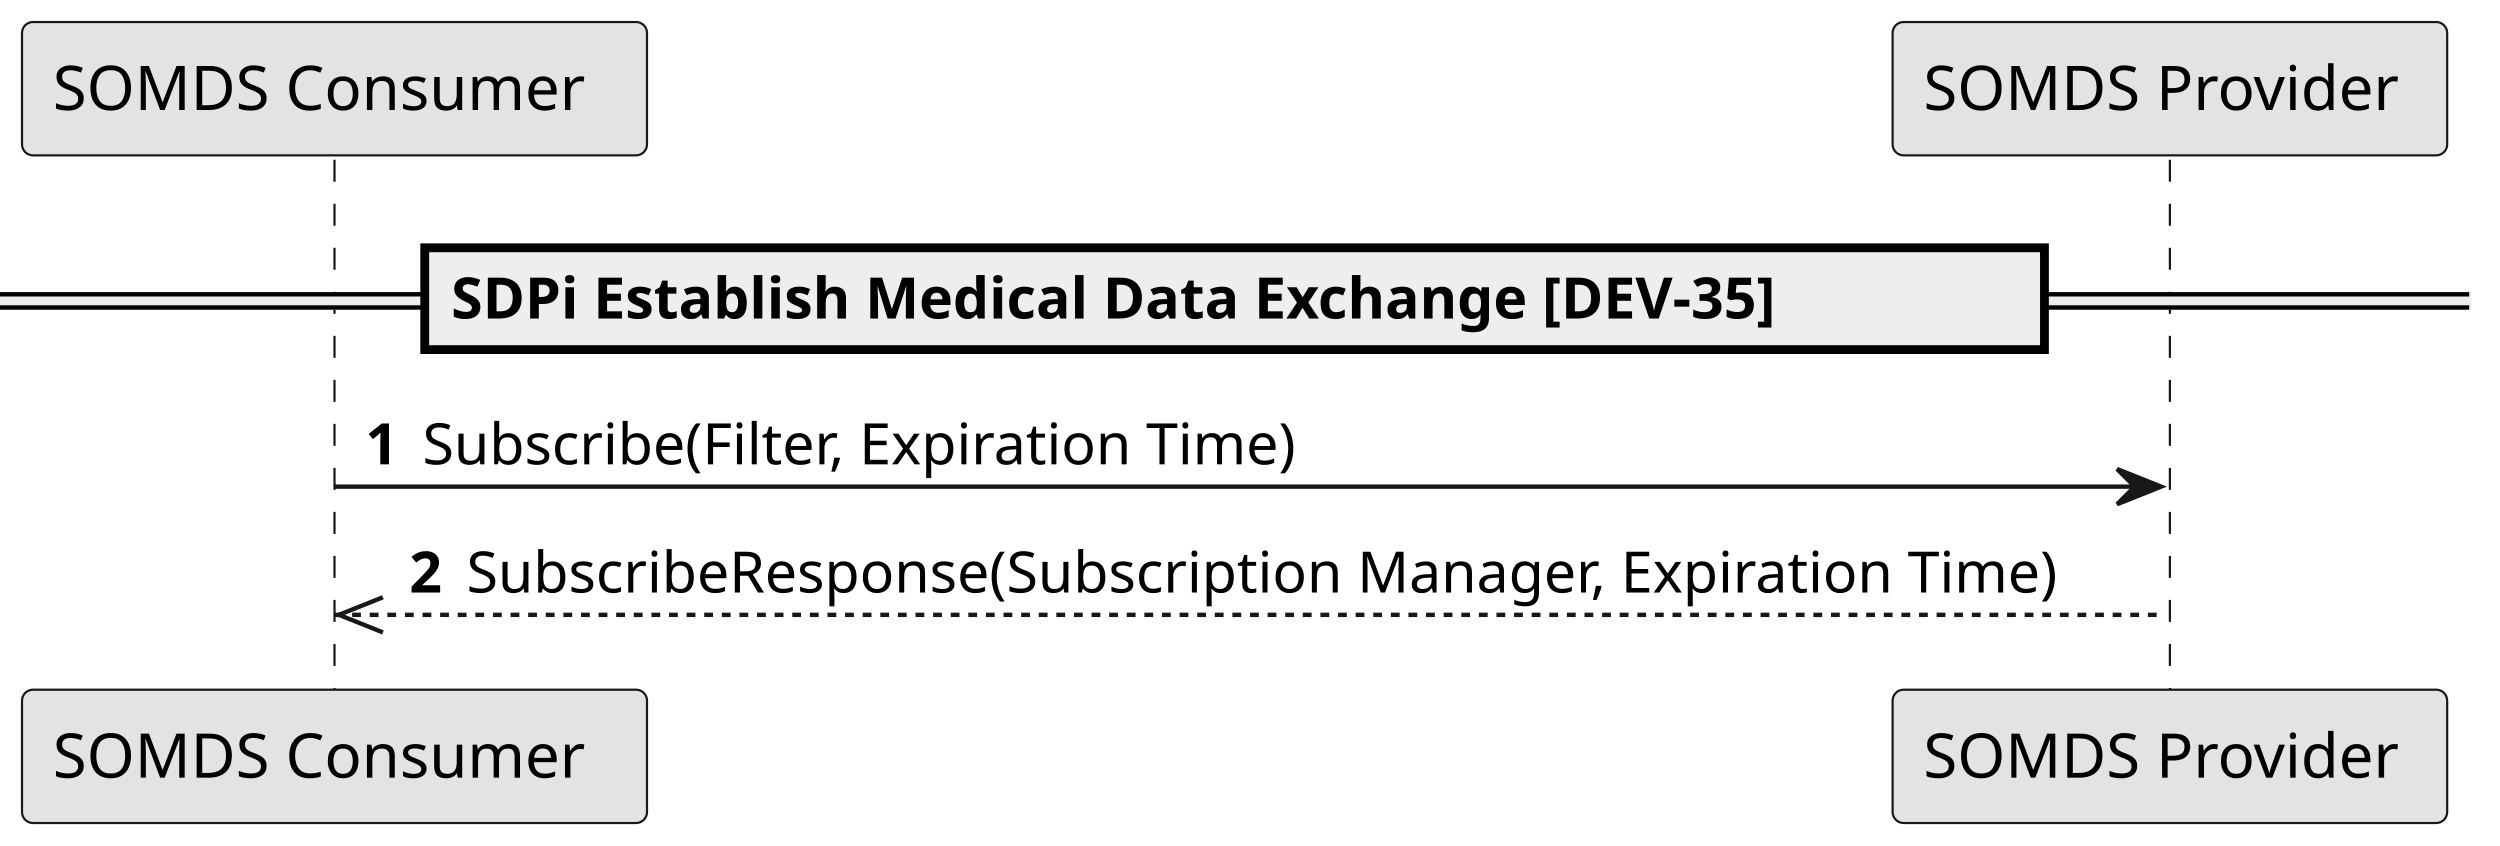
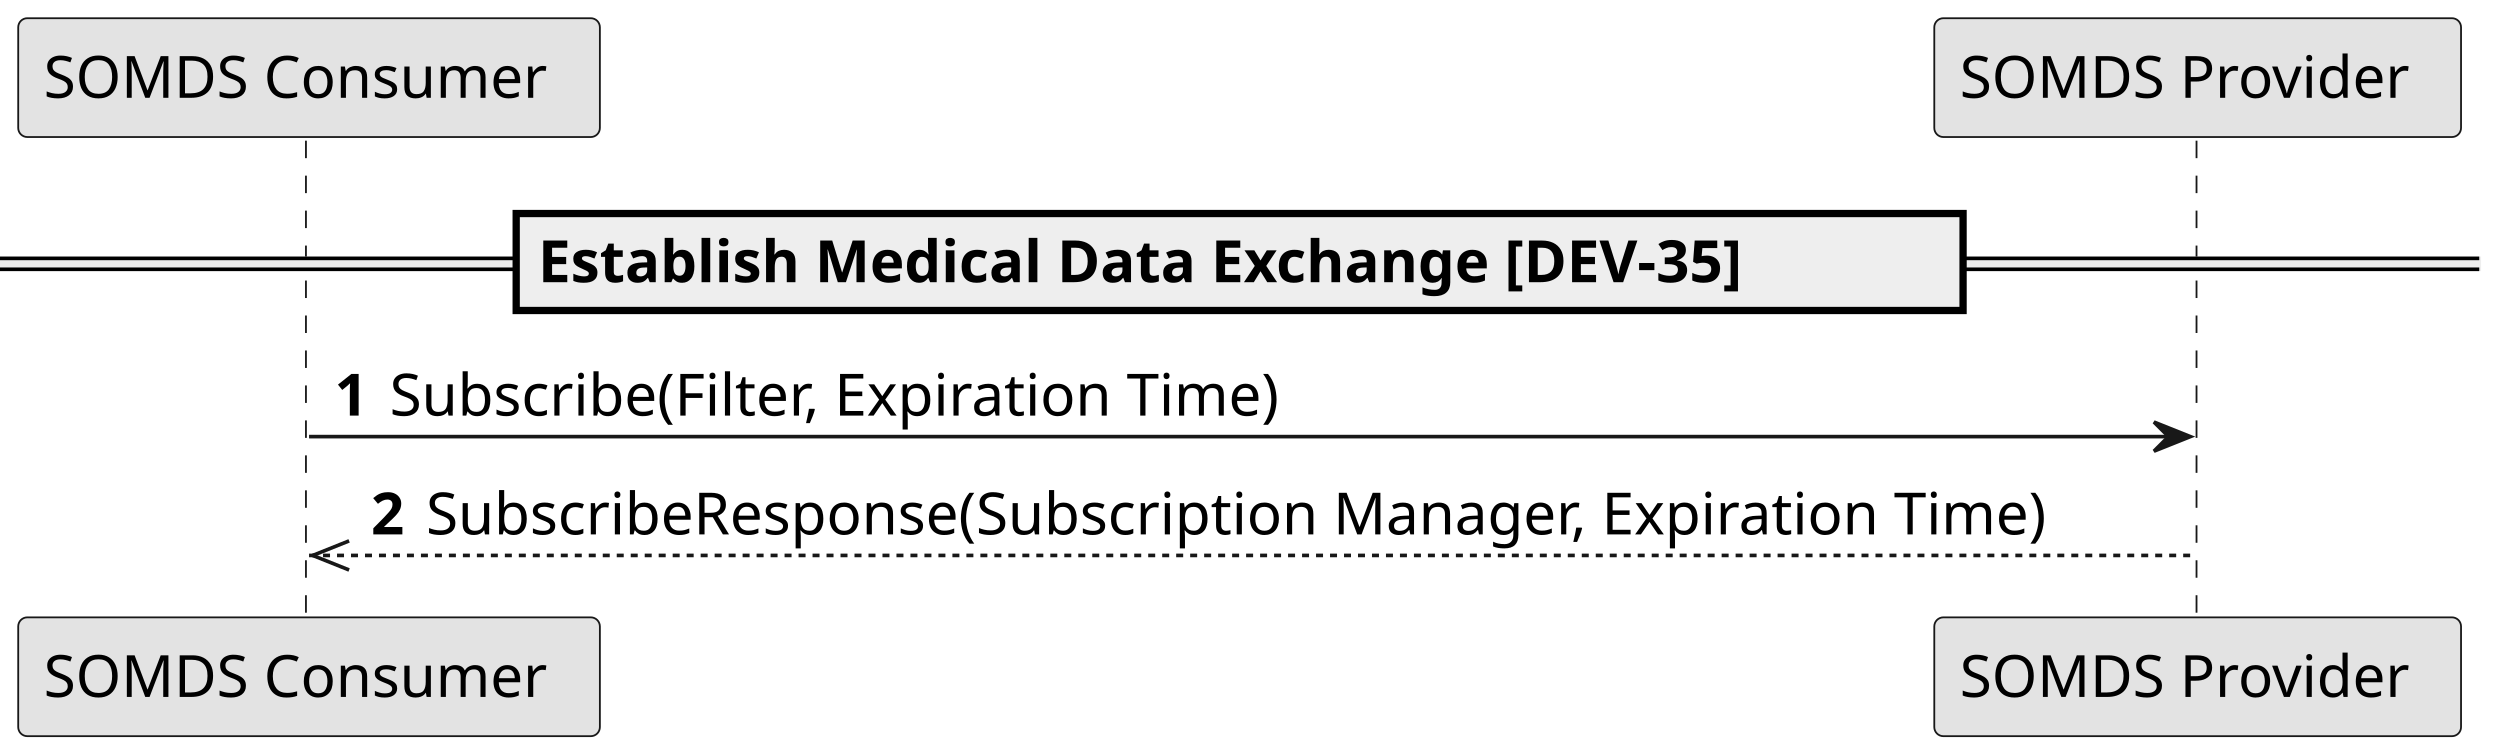
- <svg xmlns="http://www.w3.org/2000/svg" contentStyleType="text/css" height="192px" preserveAspectRatio="none" style="width:568px;height:192px;background:#FFFFFF;" version="1.1" viewBox="0 0 568 192" width="568px" zoomAndPan="magnify">
+ <svg xmlns="http://www.w3.org/2000/svg" contentStyleType="text/css" height="216.667px" preserveAspectRatio="none" style="width:715px;height:216px;background:#FFFFFF;" version="1.1" viewBox="0 0 715 216" width="715.625px" zoomAndPan="magnify">
  <defs />
  <g>
-     <line style="stroke:#181818;stroke-width:0.5;stroke-dasharray:5.0,5.0;" x1="76" x2="76" y1="36.297" y2="157.695" />
-     <line style="stroke:#181818;stroke-width:0.5;stroke-dasharray:5.0,5.0;" x1="493" x2="493" y1="36.297" y2="157.695" />
-     <rect fill="#E3E3E3" height="30.297" rx="2.5" ry="2.5" style="stroke:#181818;stroke-width:0.5;" width="142" x="5" y="5" />
-     <text fill="#000000" font-family="sans-serif" font-size="14" lengthAdjust="spacing" textLength="128" x="12" y="24.995">SOMDS Consumer</text>
-     <rect fill="#E3E3E3" height="30.297" rx="2.5" ry="2.5" style="stroke:#181818;stroke-width:0.5;" width="142" x="5" y="156.695" />
-     <text fill="#000000" font-family="sans-serif" font-size="14" lengthAdjust="spacing" textLength="128" x="12" y="176.69">SOMDS Consumer</text>
-     <rect fill="#E3E3E3" height="30.297" rx="2.5" ry="2.5" style="stroke:#181818;stroke-width:0.5;" width="126" x="430" y="5" />
-     <text fill="#000000" font-family="sans-serif" font-size="14" lengthAdjust="spacing" textLength="112" x="437" y="24.995">SOMDS Provider</text>
-     <rect fill="#E3E3E3" height="30.297" rx="2.5" ry="2.5" style="stroke:#181818;stroke-width:0.5;" width="126" x="430" y="156.695" />
-     <text fill="#000000" font-family="sans-serif" font-size="14" lengthAdjust="spacing" textLength="112" x="437" y="176.69">SOMDS Provider</text>
-     <rect fill="#EEEEEE" height="3" style="stroke:#EEEEEE;stroke-width:1.0;" width="561" x="0" y="66.863" />
-     <line style="stroke:#000000;stroke-width:1.0;" x1="0" x2="561" y1="66.863" y2="66.863" />
-     <line style="stroke:#000000;stroke-width:1.0;" x1="0" x2="561" y1="69.863" y2="69.863" />
-     <rect fill="#EEEEEE" height="23.133" style="stroke:#000000;stroke-width:2.0;" width="368" x="96.5" y="56.297" />
-     <text fill="#000000" font-family="sans-serif" font-size="13" font-weight="bold" lengthAdjust="spacing" textLength="354" x="102.5" y="72.364">SDPi Establish Medical Data Exchange [DEV-35]</text>
-     <polygon fill="#181818" points="481,106.562,491,110.562,481,114.562,485,110.562" style="stroke:#181818;stroke-width:1.0;" />
-     <line style="stroke:#181818;stroke-width:1.0;" x1="76" x2="487" y1="110.562" y2="110.562" />
-     <text fill="#000000" font-family="sans-serif" font-size="13" font-weight="bold" lengthAdjust="spacing" textLength="9" x="83" y="105.497">1</text>
-     <text fill="#000000" font-family="sans-serif" font-size="13" lengthAdjust="spacing" textLength="210" x="96" y="105.497">Subscribe(Filter, Expiration Time)</text>
-     <line style="stroke:#181818;stroke-width:1.0;" x1="77" x2="87" y1="139.695" y2="135.695" />
-     <line style="stroke:#181818;stroke-width:1.0;" x1="77" x2="87" y1="139.695" y2="143.695" />
-     <line style="stroke:#181818;stroke-width:1.0;stroke-dasharray:2.0,2.0;" x1="76" x2="492" y1="139.695" y2="139.695" />
-     <text fill="#000000" font-family="sans-serif" font-size="13" font-weight="bold" lengthAdjust="spacing" textLength="9" x="93" y="134.629">2</text>
-     <text fill="#000000" font-family="sans-serif" font-size="13" lengthAdjust="spacing" textLength="380" x="106" y="134.629">SubscribeResponse(Subscription Manager, Expiration Time)</text>
+     <line style="stroke:#181818;stroke-width:0.521;stroke-dasharray:5.0,5.0;" x1="87.5" x2="87.5" y1="40.234" y2="177.604" />
+     <line style="stroke:#181818;stroke-width:0.521;stroke-dasharray:5.0,5.0;" x1="628.206" x2="628.206" y1="40.234" y2="177.604" />
+     <rect fill="#E3E3E3" height="33.984" rx="2.604" ry="2.604" style="stroke:#181818;stroke-width:0.521;" width="166.357" x="5.208" y="5.208" />
+     <text fill="#000000" font-family="sans-serif" font-size="16.667" lengthAdjust="spacing" textLength="151.774" x="12.5" y="27.97">SOMDS Consumer</text>
+     <rect fill="#E3E3E3" height="33.984" rx="2.604" ry="2.604" style="stroke:#181818;stroke-width:0.521;" width="166.357" x="5.208" y="176.562" />
+     <text fill="#000000" font-family="sans-serif" font-size="16.667" lengthAdjust="spacing" textLength="151.774" x="12.5" y="199.325">SOMDS Consumer</text>
+     <rect fill="#E3E3E3" height="33.984" rx="2.604" ry="2.604" style="stroke:#181818;stroke-width:0.521;" width="150.651" x="553.206" y="5.208" />
+     <text fill="#000000" font-family="sans-serif" font-size="16.667" lengthAdjust="spacing" textLength="136.068" x="560.498" y="27.97">SOMDS Provider</text>
+     <rect fill="#E3E3E3" height="33.984" rx="2.604" ry="2.604" style="stroke:#181818;stroke-width:0.521;" width="150.651" x="553.206" y="176.562" />
+     <text fill="#000000" font-family="sans-serif" font-size="16.667" lengthAdjust="spacing" textLength="136.068" x="560.498" y="199.325">SOMDS Provider</text>
+     <rect fill="#EEEEEE" height="3.125" style="stroke:#EEEEEE;stroke-width:1.042;" width="709.066" x="0" y="73.893" />
+     <line style="stroke:#000000;stroke-width:1.042;" x1="0" x2="709.066" y1="73.893" y2="73.893" />
+     <line style="stroke:#000000;stroke-width:1.042;" x1="0" x2="709.066" y1="77.018" y2="77.018" />
+     <rect fill="#EEEEEE" height="27.734" style="stroke:#000000;stroke-width:2.083;" width="413.81" x="147.628" y="61.068" />
+     <text fill="#000000" font-family="sans-serif" font-size="16.667" font-weight="bold" lengthAdjust="spacing" textLength="399.227" x="153.878" y="80.705">Establish Medical Data Exchange [DEV-35]</text>
+     <polygon fill="#181818" points="616.032,120.703,626.449,124.87,616.032,129.036,620.199,124.87" style="stroke:#181818;stroke-width:1.042;" />
+     <line style="stroke:#181818;stroke-width:1.042;" x1="88.387" x2="622.282" y1="124.87" y2="124.87" />
+     <text fill="#000000" font-family="sans-serif" font-size="16.667" font-weight="bold" lengthAdjust="spacing" textLength="11.597" x="95.679" y="118.856">1</text>
+     <text fill="#000000" font-family="sans-serif" font-size="16.667" lengthAdjust="spacing" textLength="279.167" x="111.442" y="118.856">Subscribe(Filter, Expiration Time)</text>
+     <line style="stroke:#181818;stroke-width:1.042;" x1="89.429" x2="99.845" y1="158.854" y2="154.688" />
+     <line style="stroke:#181818;stroke-width:1.042;" x1="89.429" x2="99.845" y1="158.854" y2="163.021" />
+     <line style="stroke:#181818;stroke-width:1.042;stroke-dasharray:2.0,2.0;" x1="88.387" x2="627.49" y1="158.854" y2="158.854" />
+     <text fill="#000000" font-family="sans-serif" font-size="16.667" font-weight="bold" lengthAdjust="spacing" textLength="11.597" x="106.095" y="152.84">2</text>
+     <text fill="#000000" font-family="sans-serif" font-size="16.667" lengthAdjust="spacing" textLength="499.382" x="121.859" y="152.84">SubscribeResponse(Subscription Manager, Expiration Time)</text>
  </g>
</svg>
